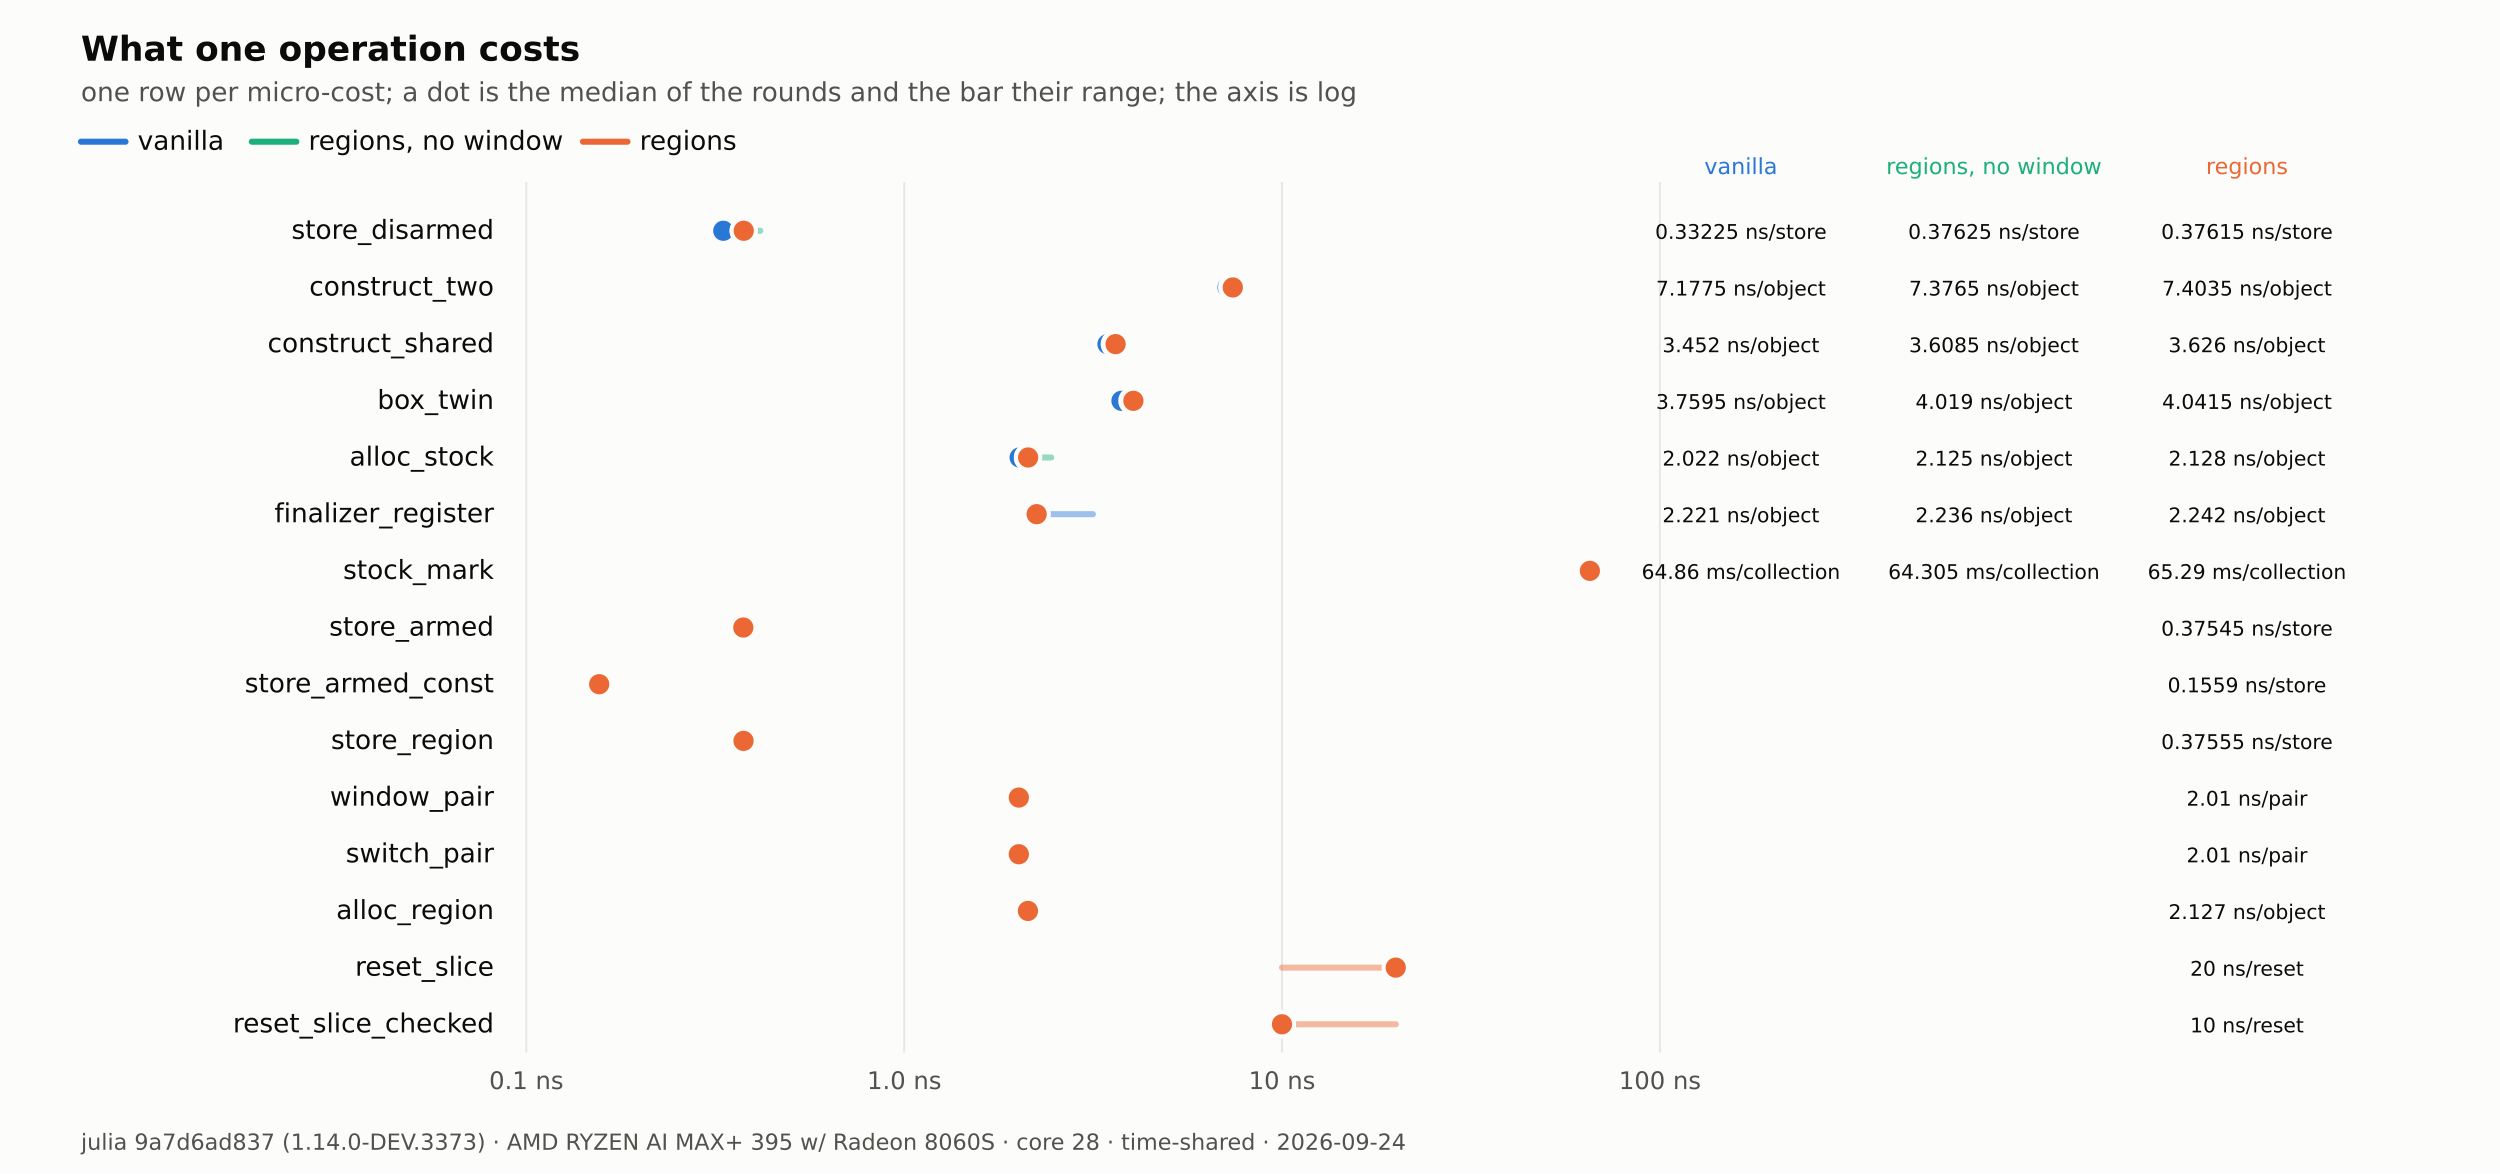
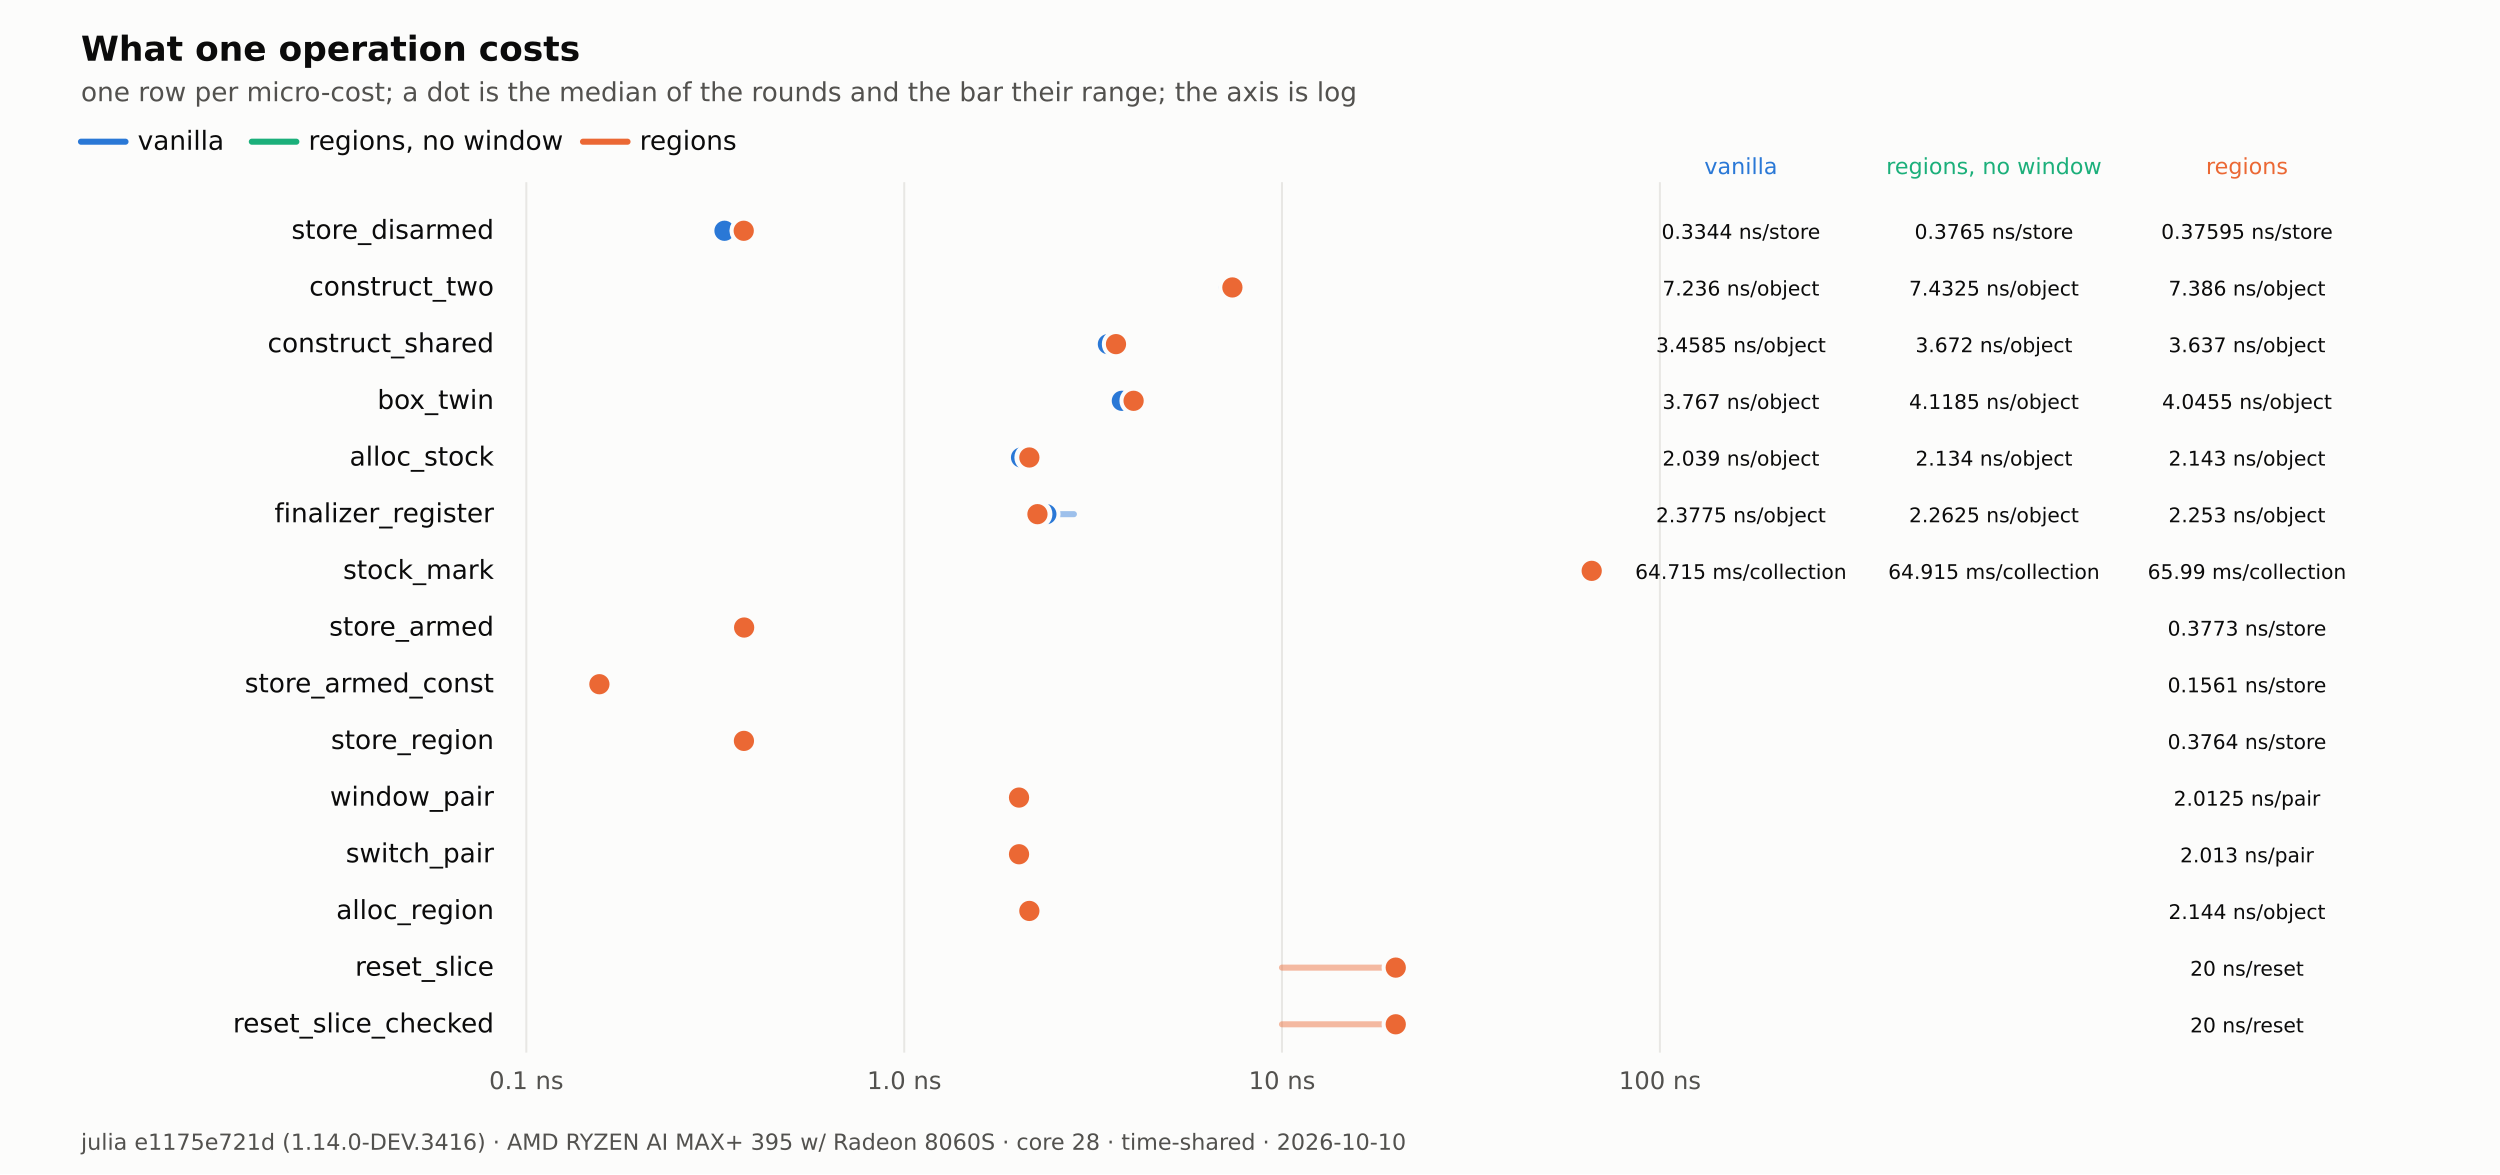
<svg xmlns="http://www.w3.org/2000/svg" viewBox="0 0 1235 580" font-size="13">
  <rect width="1235" height="580" fill="#fcfcfb" />
  <text x="40.0" y="30.0" font-family="DejaVu Sans, sans-serif" font-size="17" fill="#0b0b0b" text-anchor="start" font-weight="bold">What one operation costs</text>
  <text x="40.0" y="50.0" font-family="DejaVu Sans, sans-serif" font-size="13" fill="#52514e" text-anchor="start">one row per micro-cost; a dot is the median of the rounds and the bar their range; the axis is log</text>
  <line x1="40" y1="70" x2="62" y2="70" stroke="#2a78d6" stroke-width="3" stroke-linecap="round" />
  <text x="68.0" y="74.0" font-family="DejaVu Sans, sans-serif" font-size="13" fill="#0b0b0b" text-anchor="start">vanilla</text>
  <line x1="124.4" y1="70" x2="146.4" y2="70" stroke="#1baf7a" stroke-width="3" stroke-linecap="round" />
  <text x="152.4" y="74.0" font-family="DejaVu Sans, sans-serif" font-size="13" fill="#0b0b0b" text-anchor="start">regions, no window</text>
  <line x1="288.0" y1="70" x2="310.0" y2="70" stroke="#eb6834" stroke-width="3" stroke-linecap="round" />
  <text x="316.0" y="74.0" font-family="DejaVu Sans, sans-serif" font-size="13" fill="#0b0b0b" text-anchor="start">regions</text>
  <line x1="260.0" y1="90" x2="260.0" y2="520" stroke="#e8e7e4" stroke-width="1" />
  <text x="260.0" y="538.0" font-family="DejaVu Sans, sans-serif" font-size="12" fill="#52514e" text-anchor="middle">0.1 ns</text>
  <line x1="446.7" y1="90" x2="446.7" y2="520" stroke="#e8e7e4" stroke-width="1" />
  <text x="446.7" y="538.0" font-family="DejaVu Sans, sans-serif" font-size="12" fill="#52514e" text-anchor="middle">1.0 ns</text>
  <line x1="633.3" y1="90" x2="633.3" y2="520" stroke="#e8e7e4" stroke-width="1" />
  <text x="633.3" y="538.0" font-family="DejaVu Sans, sans-serif" font-size="12" fill="#52514e" text-anchor="middle">10 ns</text>
  <line x1="820.0" y1="90" x2="820.0" y2="520" stroke="#e8e7e4" stroke-width="1" />
  <text x="820.0" y="538.0" font-family="DejaVu Sans, sans-serif" font-size="12" fill="#52514e" text-anchor="middle">100 ns</text>
  <text x="860.0" y="86.0" font-family="DejaVu Sans, sans-serif" font-size="11" fill="#2a78d6" text-anchor="middle">vanilla</text>
  <text x="985.0" y="86.0" font-family="DejaVu Sans, sans-serif" font-size="11" fill="#1baf7a" text-anchor="middle">regions, no window</text>
  <text x="1110.0" y="86.0" font-family="DejaVu Sans, sans-serif" font-size="11" fill="#eb6834" text-anchor="middle">regions</text>
  <text x="244.0" y="118.0" font-family="DejaVu Sans, sans-serif" font-size="13" fill="#0b0b0b" text-anchor="end">store_disarmed</text>
-   <line x1="357.2" y1="114.0" x2="357.8" y2="114.0" stroke="#2a78d6" stroke-width="3" stroke-linecap="round" opacity="0.45" />
-   <circle cx="357.3" cy="114.0" r="6" fill="#2a78d6" stroke="#fcfcfb" stroke-width="2" />
-   <text x="860.0" y="118.0" font-family="DejaVu Sans, sans-serif" font-size="10" fill="#0b0b0b" text-anchor="middle">0.33225 ns/store</text>
-   <line x1="367.0" y1="114.0" x2="375.6" y2="114.0" stroke="#1baf7a" stroke-width="3" stroke-linecap="round" opacity="0.45" />
-   <circle cx="367.4" cy="114.0" r="6" fill="#1baf7a" stroke="#fcfcfb" stroke-width="2" />
-   <text x="985.0" y="118.0" font-family="DejaVu Sans, sans-serif" font-size="10" fill="#0b0b0b" text-anchor="middle">0.37625 ns/store</text>
-   <line x1="367.1" y1="114.0" x2="369.9" y2="114.0" stroke="#eb6834" stroke-width="3" stroke-linecap="round" opacity="0.45" />
+   <line x1="357.6" y1="114.0" x2="359.7" y2="114.0" stroke="#2a78d6" stroke-width="3" stroke-linecap="round" opacity="0.45" />
+   <circle cx="357.9" cy="114.0" r="6" fill="#2a78d6" stroke="#fcfcfb" stroke-width="2" />
+   <text x="860.0" y="118.0" font-family="DejaVu Sans, sans-serif" font-size="10" fill="#0b0b0b" text-anchor="middle">0.3344 ns/store</text>
+   <line x1="367.0" y1="114.0" x2="368.5" y2="114.0" stroke="#1baf7a" stroke-width="3" stroke-linecap="round" opacity="0.45" />
+   <circle cx="367.5" cy="114.0" r="6" fill="#1baf7a" stroke="#fcfcfb" stroke-width="2" />
+   <text x="985.0" y="118.0" font-family="DejaVu Sans, sans-serif" font-size="10" fill="#0b0b0b" text-anchor="middle">0.3765 ns/store</text>
+   <line x1="366.9" y1="114.0" x2="368.4" y2="114.0" stroke="#eb6834" stroke-width="3" stroke-linecap="round" opacity="0.45" />
  <circle cx="367.4" cy="114.0" r="6" fill="#eb6834" stroke="#fcfcfb" stroke-width="2" />
-   <text x="1110.0" y="118.0" font-family="DejaVu Sans, sans-serif" font-size="10" fill="#0b0b0b" text-anchor="middle">0.37615 ns/store</text>
+   <text x="1110.0" y="118.0" font-family="DejaVu Sans, sans-serif" font-size="10" fill="#0b0b0b" text-anchor="middle">0.37595 ns/store</text>
  <text x="244.0" y="146.0" font-family="DejaVu Sans, sans-serif" font-size="13" fill="#0b0b0b" text-anchor="end">construct_two</text>
-   <line x1="605.8" y1="142.0" x2="607.5" y2="142.0" stroke="#2a78d6" stroke-width="3" stroke-linecap="round" opacity="0.45" />
-   <circle cx="606.4" cy="142.0" r="6" fill="#2a78d6" stroke="#fcfcfb" stroke-width="2" />
-   <text x="860.0" y="146.0" font-family="DejaVu Sans, sans-serif" font-size="10" fill="#0b0b0b" text-anchor="middle">7.1775 ns/object</text>
-   <line x1="607.9" y1="142.0" x2="609.3" y2="142.0" stroke="#1baf7a" stroke-width="3" stroke-linecap="round" opacity="0.45" />
-   <circle cx="608.7" cy="142.0" r="6" fill="#1baf7a" stroke="#fcfcfb" stroke-width="2" />
-   <text x="985.0" y="146.0" font-family="DejaVu Sans, sans-serif" font-size="10" fill="#0b0b0b" text-anchor="middle">7.3765 ns/object</text>
-   <line x1="608.4" y1="142.0" x2="612.1" y2="142.0" stroke="#eb6834" stroke-width="3" stroke-linecap="round" opacity="0.45" />
-   <circle cx="609.0" cy="142.0" r="6" fill="#eb6834" stroke="#fcfcfb" stroke-width="2" />
-   <text x="1110.0" y="146.0" font-family="DejaVu Sans, sans-serif" font-size="10" fill="#0b0b0b" text-anchor="middle">7.4035 ns/object</text>
+   <line x1="606.6" y1="142.0" x2="607.6" y2="142.0" stroke="#2a78d6" stroke-width="3" stroke-linecap="round" opacity="0.45" />
+   <circle cx="607.1" cy="142.0" r="6" fill="#2a78d6" stroke="#fcfcfb" stroke-width="2" />
+   <text x="860.0" y="146.0" font-family="DejaVu Sans, sans-serif" font-size="10" fill="#0b0b0b" text-anchor="middle">7.236 ns/object</text>
+   <line x1="608.7" y1="142.0" x2="613.2" y2="142.0" stroke="#1baf7a" stroke-width="3" stroke-linecap="round" opacity="0.45" />
+   <circle cx="609.3" cy="142.0" r="6" fill="#1baf7a" stroke="#fcfcfb" stroke-width="2" />
+   <text x="985.0" y="146.0" font-family="DejaVu Sans, sans-serif" font-size="10" fill="#0b0b0b" text-anchor="middle">7.4325 ns/object</text>
+   <line x1="608.2" y1="142.0" x2="609.4" y2="142.0" stroke="#eb6834" stroke-width="3" stroke-linecap="round" opacity="0.45" />
+   <circle cx="608.8" cy="142.0" r="6" fill="#eb6834" stroke="#fcfcfb" stroke-width="2" />
+   <text x="1110.0" y="146.0" font-family="DejaVu Sans, sans-serif" font-size="10" fill="#0b0b0b" text-anchor="middle">7.386 ns/object</text>
  <text x="244.0" y="174.0" font-family="DejaVu Sans, sans-serif" font-size="13" fill="#0b0b0b" text-anchor="end">construct_shared</text>
-   <line x1="546.4" y1="170.0" x2="548.5" y2="170.0" stroke="#2a78d6" stroke-width="3" stroke-linecap="round" opacity="0.45" />
-   <circle cx="547.1" cy="170.0" r="6" fill="#2a78d6" stroke="#fcfcfb" stroke-width="2" />
-   <text x="860.0" y="174.0" font-family="DejaVu Sans, sans-serif" font-size="10" fill="#0b0b0b" text-anchor="middle">3.452 ns/object</text>
-   <line x1="549.8" y1="170.0" x2="552.2" y2="170.0" stroke="#1baf7a" stroke-width="3" stroke-linecap="round" opacity="0.45" />
-   <circle cx="550.7" cy="170.0" r="6" fill="#1baf7a" stroke="#fcfcfb" stroke-width="2" />
-   <text x="985.0" y="174.0" font-family="DejaVu Sans, sans-serif" font-size="10" fill="#0b0b0b" text-anchor="middle">3.6085 ns/object</text>
-   <line x1="549.8" y1="170.0" x2="552.1" y2="170.0" stroke="#eb6834" stroke-width="3" stroke-linecap="round" opacity="0.45" />
-   <circle cx="551.1" cy="170.0" r="6" fill="#eb6834" stroke="#fcfcfb" stroke-width="2" />
-   <text x="1110.0" y="174.0" font-family="DejaVu Sans, sans-serif" font-size="10" fill="#0b0b0b" text-anchor="middle">3.626 ns/object</text>
+   <line x1="546.8" y1="170.0" x2="548.8" y2="170.0" stroke="#2a78d6" stroke-width="3" stroke-linecap="round" opacity="0.45" />
+   <circle cx="547.3" cy="170.0" r="6" fill="#2a78d6" stroke="#fcfcfb" stroke-width="2" />
+   <text x="860.0" y="174.0" font-family="DejaVu Sans, sans-serif" font-size="10" fill="#0b0b0b" text-anchor="middle">3.4585 ns/object</text>
+   <line x1="550.2" y1="170.0" x2="554.3" y2="170.0" stroke="#1baf7a" stroke-width="3" stroke-linecap="round" opacity="0.45" />
+   <circle cx="552.1" cy="170.0" r="6" fill="#1baf7a" stroke="#fcfcfb" stroke-width="2" />
+   <text x="985.0" y="174.0" font-family="DejaVu Sans, sans-serif" font-size="10" fill="#0b0b0b" text-anchor="middle">3.672 ns/object</text>
+   <line x1="550.6" y1="170.0" x2="551.7" y2="170.0" stroke="#eb6834" stroke-width="3" stroke-linecap="round" opacity="0.45" />
+   <circle cx="551.3" cy="170.0" r="6" fill="#eb6834" stroke="#fcfcfb" stroke-width="2" />
+   <text x="1110.0" y="174.0" font-family="DejaVu Sans, sans-serif" font-size="10" fill="#0b0b0b" text-anchor="middle">3.637 ns/object</text>
  <text x="244.0" y="202.0" font-family="DejaVu Sans, sans-serif" font-size="13" fill="#0b0b0b" text-anchor="end">box_twin</text>
-   <line x1="553.0" y1="198.0" x2="556.4" y2="198.0" stroke="#2a78d6" stroke-width="3" stroke-linecap="round" opacity="0.45" />
-   <circle cx="554.0" cy="198.0" r="6" fill="#2a78d6" stroke="#fcfcfb" stroke-width="2" />
-   <text x="860.0" y="202.0" font-family="DejaVu Sans, sans-serif" font-size="10" fill="#0b0b0b" text-anchor="middle">3.7595 ns/object</text>
-   <line x1="558.7" y1="198.0" x2="561.3" y2="198.0" stroke="#1baf7a" stroke-width="3" stroke-linecap="round" opacity="0.45" />
-   <circle cx="559.4" cy="198.0" r="6" fill="#1baf7a" stroke="#fcfcfb" stroke-width="2" />
-   <text x="985.0" y="202.0" font-family="DejaVu Sans, sans-serif" font-size="10" fill="#0b0b0b" text-anchor="middle">4.019 ns/object</text>
-   <line x1="558.0" y1="198.0" x2="561.4" y2="198.0" stroke="#eb6834" stroke-width="3" stroke-linecap="round" opacity="0.45" />
-   <circle cx="559.9" cy="198.0" r="6" fill="#eb6834" stroke="#fcfcfb" stroke-width="2" />
-   <text x="1110.0" y="202.0" font-family="DejaVu Sans, sans-serif" font-size="10" fill="#0b0b0b" text-anchor="middle">4.0415 ns/object</text>
+   <line x1="553.4" y1="198.0" x2="556.5" y2="198.0" stroke="#2a78d6" stroke-width="3" stroke-linecap="round" opacity="0.45" />
+   <circle cx="554.2" cy="198.0" r="6" fill="#2a78d6" stroke="#fcfcfb" stroke-width="2" />
+   <text x="860.0" y="202.0" font-family="DejaVu Sans, sans-serif" font-size="10" fill="#0b0b0b" text-anchor="middle">3.767 ns/object</text>
+   <line x1="559.1" y1="198.0" x2="562.8" y2="198.0" stroke="#1baf7a" stroke-width="3" stroke-linecap="round" opacity="0.45" />
+   <circle cx="561.4" cy="198.0" r="6" fill="#1baf7a" stroke="#fcfcfb" stroke-width="2" />
+   <text x="985.0" y="202.0" font-family="DejaVu Sans, sans-serif" font-size="10" fill="#0b0b0b" text-anchor="middle">4.1185 ns/object</text>
+   <line x1="559.6" y1="198.0" x2="560.5" y2="198.0" stroke="#eb6834" stroke-width="3" stroke-linecap="round" opacity="0.45" />
+   <circle cx="560.0" cy="198.0" r="6" fill="#eb6834" stroke="#fcfcfb" stroke-width="2" />
+   <text x="1110.0" y="202.0" font-family="DejaVu Sans, sans-serif" font-size="10" fill="#0b0b0b" text-anchor="middle">4.0455 ns/object</text>
  <text x="244.0" y="230.0" font-family="DejaVu Sans, sans-serif" font-size="13" fill="#0b0b0b" text-anchor="end">alloc_stock</text>
-   <line x1="503.0" y1="226.0" x2="504.6" y2="226.0" stroke="#2a78d6" stroke-width="3" stroke-linecap="round" opacity="0.45" />
-   <circle cx="503.7" cy="226.0" r="6" fill="#2a78d6" stroke="#fcfcfb" stroke-width="2" />
-   <text x="860.0" y="230.0" font-family="DejaVu Sans, sans-serif" font-size="10" fill="#0b0b0b" text-anchor="middle">2.022 ns/object</text>
-   <line x1="507.4" y1="226.0" x2="519.3" y2="226.0" stroke="#1baf7a" stroke-width="3" stroke-linecap="round" opacity="0.45" />
-   <circle cx="507.8" cy="226.0" r="6" fill="#1baf7a" stroke="#fcfcfb" stroke-width="2" />
-   <text x="985.0" y="230.0" font-family="DejaVu Sans, sans-serif" font-size="10" fill="#0b0b0b" text-anchor="middle">2.125 ns/object</text>
-   <line x1="507.6" y1="226.0" x2="510.6" y2="226.0" stroke="#eb6834" stroke-width="3" stroke-linecap="round" opacity="0.45" />
-   <circle cx="507.9" cy="226.0" r="6" fill="#eb6834" stroke="#fcfcfb" stroke-width="2" />
-   <text x="1110.0" y="230.0" font-family="DejaVu Sans, sans-serif" font-size="10" fill="#0b0b0b" text-anchor="middle">2.128 ns/object</text>
+   <line x1="503.7" y1="226.0" x2="505.5" y2="226.0" stroke="#2a78d6" stroke-width="3" stroke-linecap="round" opacity="0.45" />
+   <circle cx="504.4" cy="226.0" r="6" fill="#2a78d6" stroke="#fcfcfb" stroke-width="2" />
+   <text x="860.0" y="230.0" font-family="DejaVu Sans, sans-serif" font-size="10" fill="#0b0b0b" text-anchor="middle">2.039 ns/object</text>
+   <line x1="507.8" y1="226.0" x2="508.7" y2="226.0" stroke="#1baf7a" stroke-width="3" stroke-linecap="round" opacity="0.45" />
+   <circle cx="508.1" cy="226.0" r="6" fill="#1baf7a" stroke="#fcfcfb" stroke-width="2" />
+   <text x="985.0" y="230.0" font-family="DejaVu Sans, sans-serif" font-size="10" fill="#0b0b0b" text-anchor="middle">2.134 ns/object</text>
+   <line x1="507.8" y1="226.0" x2="508.8" y2="226.0" stroke="#eb6834" stroke-width="3" stroke-linecap="round" opacity="0.45" />
+   <circle cx="508.5" cy="226.0" r="6" fill="#eb6834" stroke="#fcfcfb" stroke-width="2" />
+   <text x="1110.0" y="230.0" font-family="DejaVu Sans, sans-serif" font-size="10" fill="#0b0b0b" text-anchor="middle">2.143 ns/object</text>
  <text x="244.0" y="258.0" font-family="DejaVu Sans, sans-serif" font-size="13" fill="#0b0b0b" text-anchor="end">finalizer_register</text>
-   <line x1="508.3" y1="254.0" x2="539.9" y2="254.0" stroke="#2a78d6" stroke-width="3" stroke-linecap="round" opacity="0.45" />
-   <circle cx="511.4" cy="254.0" r="6" fill="#2a78d6" stroke="#fcfcfb" stroke-width="2" />
-   <text x="860.0" y="258.0" font-family="DejaVu Sans, sans-serif" font-size="10" fill="#0b0b0b" text-anchor="middle">2.221 ns/object</text>
-   <line x1="510.6" y1="254.0" x2="513.7" y2="254.0" stroke="#1baf7a" stroke-width="3" stroke-linecap="round" opacity="0.45" />
-   <circle cx="511.9" cy="254.0" r="6" fill="#1baf7a" stroke="#fcfcfb" stroke-width="2" />
-   <text x="985.0" y="258.0" font-family="DejaVu Sans, sans-serif" font-size="10" fill="#0b0b0b" text-anchor="middle">2.236 ns/object</text>
-   <line x1="510.8" y1="254.0" x2="513.0" y2="254.0" stroke="#eb6834" stroke-width="3" stroke-linecap="round" opacity="0.45" />
-   <circle cx="512.1" cy="254.0" r="6" fill="#eb6834" stroke="#fcfcfb" stroke-width="2" />
-   <text x="1110.0" y="258.0" font-family="DejaVu Sans, sans-serif" font-size="10" fill="#0b0b0b" text-anchor="middle">2.242 ns/object</text>
+   <line x1="515.0" y1="254.0" x2="530.5" y2="254.0" stroke="#2a78d6" stroke-width="3" stroke-linecap="round" opacity="0.45" />
+   <circle cx="516.9" cy="254.0" r="6" fill="#2a78d6" stroke="#fcfcfb" stroke-width="2" />
+   <text x="860.0" y="258.0" font-family="DejaVu Sans, sans-serif" font-size="10" fill="#0b0b0b" text-anchor="middle">2.3775 ns/object</text>
+   <line x1="510.5" y1="254.0" x2="514.5" y2="254.0" stroke="#1baf7a" stroke-width="3" stroke-linecap="round" opacity="0.45" />
+   <circle cx="512.9" cy="254.0" r="6" fill="#1baf7a" stroke="#fcfcfb" stroke-width="2" />
+   <text x="985.0" y="258.0" font-family="DejaVu Sans, sans-serif" font-size="10" fill="#0b0b0b" text-anchor="middle">2.2625 ns/object</text>
+   <line x1="510.8" y1="254.0" x2="514.9" y2="254.0" stroke="#eb6834" stroke-width="3" stroke-linecap="round" opacity="0.45" />
+   <circle cx="512.5" cy="254.0" r="6" fill="#eb6834" stroke="#fcfcfb" stroke-width="2" />
+   <text x="1110.0" y="258.0" font-family="DejaVu Sans, sans-serif" font-size="10" fill="#0b0b0b" text-anchor="middle">2.253 ns/object</text>
  <text x="244.0" y="286.0" font-family="DejaVu Sans, sans-serif" font-size="13" fill="#0b0b0b" text-anchor="end">stock_mark</text>
-   <line x1="784.1" y1="282.0" x2="785.7" y2="282.0" stroke="#2a78d6" stroke-width="3" stroke-linecap="round" opacity="0.45" />
-   <circle cx="784.9" cy="282.0" r="6" fill="#2a78d6" stroke="#fcfcfb" stroke-width="2" />
-   <text x="860.0" y="286.0" font-family="DejaVu Sans, sans-serif" font-size="10" fill="#0b0b0b" text-anchor="middle">64.86 ms/collection</text>
-   <line x1="783.0" y1="282.0" x2="785.3" y2="282.0" stroke="#1baf7a" stroke-width="3" stroke-linecap="round" opacity="0.45" />
-   <circle cx="784.2" cy="282.0" r="6" fill="#1baf7a" stroke="#fcfcfb" stroke-width="2" />
-   <text x="985.0" y="286.0" font-family="DejaVu Sans, sans-serif" font-size="10" fill="#0b0b0b" text-anchor="middle">64.305 ms/collection</text>
-   <line x1="784.8" y1="282.0" x2="786.0" y2="282.0" stroke="#eb6834" stroke-width="3" stroke-linecap="round" opacity="0.45" />
-   <circle cx="785.4" cy="282.0" r="6" fill="#eb6834" stroke="#fcfcfb" stroke-width="2" />
-   <text x="1110.0" y="286.0" font-family="DejaVu Sans, sans-serif" font-size="10" fill="#0b0b0b" text-anchor="middle">65.29 ms/collection</text>
+   <line x1="784.1" y1="282.0" x2="785.6" y2="282.0" stroke="#2a78d6" stroke-width="3" stroke-linecap="round" opacity="0.45" />
+   <circle cx="784.7" cy="282.0" r="6" fill="#2a78d6" stroke="#fcfcfb" stroke-width="2" />
+   <text x="860.0" y="286.0" font-family="DejaVu Sans, sans-serif" font-size="10" fill="#0b0b0b" text-anchor="middle">64.715 ms/collection</text>
+   <line x1="784.5" y1="282.0" x2="785.6" y2="282.0" stroke="#1baf7a" stroke-width="3" stroke-linecap="round" opacity="0.45" />
+   <circle cx="785.0" cy="282.0" r="6" fill="#1baf7a" stroke="#fcfcfb" stroke-width="2" />
+   <text x="985.0" y="286.0" font-family="DejaVu Sans, sans-serif" font-size="10" fill="#0b0b0b" text-anchor="middle">64.915 ms/collection</text>
+   <line x1="784.5" y1="282.0" x2="790.1" y2="282.0" stroke="#eb6834" stroke-width="3" stroke-linecap="round" opacity="0.45" />
+   <circle cx="786.3" cy="282.0" r="6" fill="#eb6834" stroke="#fcfcfb" stroke-width="2" />
+   <text x="1110.0" y="286.0" font-family="DejaVu Sans, sans-serif" font-size="10" fill="#0b0b0b" text-anchor="middle">65.99 ms/collection</text>
  <text x="244.0" y="314.0" font-family="DejaVu Sans, sans-serif" font-size="13" fill="#0b0b0b" text-anchor="end">store_armed</text>
-   <line x1="366.8" y1="310.0" x2="368.7" y2="310.0" stroke="#eb6834" stroke-width="3" stroke-linecap="round" opacity="0.45" />
-   <circle cx="367.2" cy="310.0" r="6" fill="#eb6834" stroke="#fcfcfb" stroke-width="2" />
-   <text x="1110.0" y="314.0" font-family="DejaVu Sans, sans-serif" font-size="10" fill="#0b0b0b" text-anchor="middle">0.37545 ns/store</text>
+   <line x1="367.2" y1="310.0" x2="368.4" y2="310.0" stroke="#eb6834" stroke-width="3" stroke-linecap="round" opacity="0.45" />
+   <circle cx="367.6" cy="310.0" r="6" fill="#eb6834" stroke="#fcfcfb" stroke-width="2" />
+   <text x="1110.0" y="314.0" font-family="DejaVu Sans, sans-serif" font-size="10" fill="#0b0b0b" text-anchor="middle">0.3773 ns/store</text>
  <text x="244.0" y="342.0" font-family="DejaVu Sans, sans-serif" font-size="13" fill="#0b0b0b" text-anchor="end">store_armed_const</text>
-   <line x1="296.0" y1="338.0" x2="296.5" y2="338.0" stroke="#eb6834" stroke-width="3" stroke-linecap="round" opacity="0.45" />
-   <circle cx="296.0" cy="338.0" r="6" fill="#eb6834" stroke="#fcfcfb" stroke-width="2" />
-   <text x="1110.0" y="342.0" font-family="DejaVu Sans, sans-serif" font-size="10" fill="#0b0b0b" text-anchor="middle">0.1559 ns/store</text>
+   <line x1="296.1" y1="338.0" x2="296.2" y2="338.0" stroke="#eb6834" stroke-width="3" stroke-linecap="round" opacity="0.45" />
+   <circle cx="296.1" cy="338.0" r="6" fill="#eb6834" stroke="#fcfcfb" stroke-width="2" />
+   <text x="1110.0" y="342.0" font-family="DejaVu Sans, sans-serif" font-size="10" fill="#0b0b0b" text-anchor="middle">0.1561 ns/store</text>
  <text x="244.0" y="370.0" font-family="DejaVu Sans, sans-serif" font-size="13" fill="#0b0b0b" text-anchor="end">store_region</text>
-   <line x1="366.6" y1="366.0" x2="367.6" y2="366.0" stroke="#eb6834" stroke-width="3" stroke-linecap="round" opacity="0.45" />
-   <circle cx="367.3" cy="366.0" r="6" fill="#eb6834" stroke="#fcfcfb" stroke-width="2" />
-   <text x="1110.0" y="370.0" font-family="DejaVu Sans, sans-serif" font-size="10" fill="#0b0b0b" text-anchor="middle">0.37555 ns/store</text>
+   <line x1="367.2" y1="366.0" x2="367.7" y2="366.0" stroke="#eb6834" stroke-width="3" stroke-linecap="round" opacity="0.45" />
+   <circle cx="367.5" cy="366.0" r="6" fill="#eb6834" stroke="#fcfcfb" stroke-width="2" />
+   <text x="1110.0" y="370.0" font-family="DejaVu Sans, sans-serif" font-size="10" fill="#0b0b0b" text-anchor="middle">0.3764 ns/store</text>
  <text x="244.0" y="398.0" font-family="DejaVu Sans, sans-serif" font-size="13" fill="#0b0b0b" text-anchor="end">window_pair</text>
-   <line x1="503.2" y1="394.0" x2="503.5" y2="394.0" stroke="#eb6834" stroke-width="3" stroke-linecap="round" opacity="0.45" />
-   <circle cx="503.3" cy="394.0" r="6" fill="#eb6834" stroke="#fcfcfb" stroke-width="2" />
-   <text x="1110.0" y="398.0" font-family="DejaVu Sans, sans-serif" font-size="10" fill="#0b0b0b" text-anchor="middle">2.01 ns/pair</text>
+   <line x1="503.3" y1="394.0" x2="503.6" y2="394.0" stroke="#eb6834" stroke-width="3" stroke-linecap="round" opacity="0.45" />
+   <circle cx="503.4" cy="394.0" r="6" fill="#eb6834" stroke="#fcfcfb" stroke-width="2" />
+   <text x="1110.0" y="398.0" font-family="DejaVu Sans, sans-serif" font-size="10" fill="#0b0b0b" text-anchor="middle">2.0125 ns/pair</text>
  <text x="244.0" y="426.0" font-family="DejaVu Sans, sans-serif" font-size="13" fill="#0b0b0b" text-anchor="end">switch_pair</text>
-   <line x1="503.2" y1="422.0" x2="503.3" y2="422.0" stroke="#eb6834" stroke-width="3" stroke-linecap="round" opacity="0.45" />
-   <circle cx="503.3" cy="422.0" r="6" fill="#eb6834" stroke="#fcfcfb" stroke-width="2" />
-   <text x="1110.0" y="426.0" font-family="DejaVu Sans, sans-serif" font-size="10" fill="#0b0b0b" text-anchor="middle">2.01 ns/pair</text>
+   <line x1="503.3" y1="422.0" x2="503.5" y2="422.0" stroke="#eb6834" stroke-width="3" stroke-linecap="round" opacity="0.45" />
+   <circle cx="503.4" cy="422.0" r="6" fill="#eb6834" stroke="#fcfcfb" stroke-width="2" />
+   <text x="1110.0" y="426.0" font-family="DejaVu Sans, sans-serif" font-size="10" fill="#0b0b0b" text-anchor="middle">2.013 ns/pair</text>
  <text x="244.0" y="454.0" font-family="DejaVu Sans, sans-serif" font-size="13" fill="#0b0b0b" text-anchor="end">alloc_region</text>
-   <line x1="507.5" y1="450.0" x2="510.7" y2="450.0" stroke="#eb6834" stroke-width="3" stroke-linecap="round" opacity="0.45" />
-   <circle cx="507.8" cy="450.0" r="6" fill="#eb6834" stroke="#fcfcfb" stroke-width="2" />
-   <text x="1110.0" y="454.0" font-family="DejaVu Sans, sans-serif" font-size="10" fill="#0b0b0b" text-anchor="middle">2.127 ns/object</text>
+   <line x1="508.1" y1="450.0" x2="509.7" y2="450.0" stroke="#eb6834" stroke-width="3" stroke-linecap="round" opacity="0.45" />
+   <circle cx="508.5" cy="450.0" r="6" fill="#eb6834" stroke="#fcfcfb" stroke-width="2" />
+   <text x="1110.0" y="454.0" font-family="DejaVu Sans, sans-serif" font-size="10" fill="#0b0b0b" text-anchor="middle">2.144 ns/object</text>
  <text x="244.0" y="482.0" font-family="DejaVu Sans, sans-serif" font-size="13" fill="#0b0b0b" text-anchor="end">reset_slice</text>
  <line x1="633.3" y1="478.0" x2="689.5" y2="478.0" stroke="#eb6834" stroke-width="3" stroke-linecap="round" opacity="0.45" />
  <circle cx="689.5" cy="478.0" r="6" fill="#eb6834" stroke="#fcfcfb" stroke-width="2" />
  <text x="1110.0" y="482.0" font-family="DejaVu Sans, sans-serif" font-size="10" fill="#0b0b0b" text-anchor="middle">20 ns/reset</text>
  <text x="244.0" y="510.0" font-family="DejaVu Sans, sans-serif" font-size="13" fill="#0b0b0b" text-anchor="end">reset_slice_checked</text>
  <line x1="633.3" y1="506.0" x2="689.5" y2="506.0" stroke="#eb6834" stroke-width="3" stroke-linecap="round" opacity="0.45" />
-   <circle cx="633.3" cy="506.0" r="6" fill="#eb6834" stroke="#fcfcfb" stroke-width="2" />
-   <text x="1110.0" y="510.0" font-family="DejaVu Sans, sans-serif" font-size="10" fill="#0b0b0b" text-anchor="middle">10 ns/reset</text>
-   <text x="40.0" y="568.0" font-family="DejaVu Sans, sans-serif" font-size="11" fill="#52514e" text-anchor="start">julia 9a7d6ad837 (1.14.0-DEV.3373) · AMD RYZEN AI MAX+ 395 w/ Radeon 8060S · core 28 · time-shared · 2026-09-24</text>
+   <circle cx="689.5" cy="506.0" r="6" fill="#eb6834" stroke="#fcfcfb" stroke-width="2" />
+   <text x="1110.0" y="510.0" font-family="DejaVu Sans, sans-serif" font-size="10" fill="#0b0b0b" text-anchor="middle">20 ns/reset</text>
+   <text x="40.0" y="568.0" font-family="DejaVu Sans, sans-serif" font-size="11" fill="#52514e" text-anchor="start">julia e1175e721d (1.14.0-DEV.3416) · AMD RYZEN AI MAX+ 395 w/ Radeon 8060S · core 28 · time-shared · 2026-10-10</text>
</svg>
